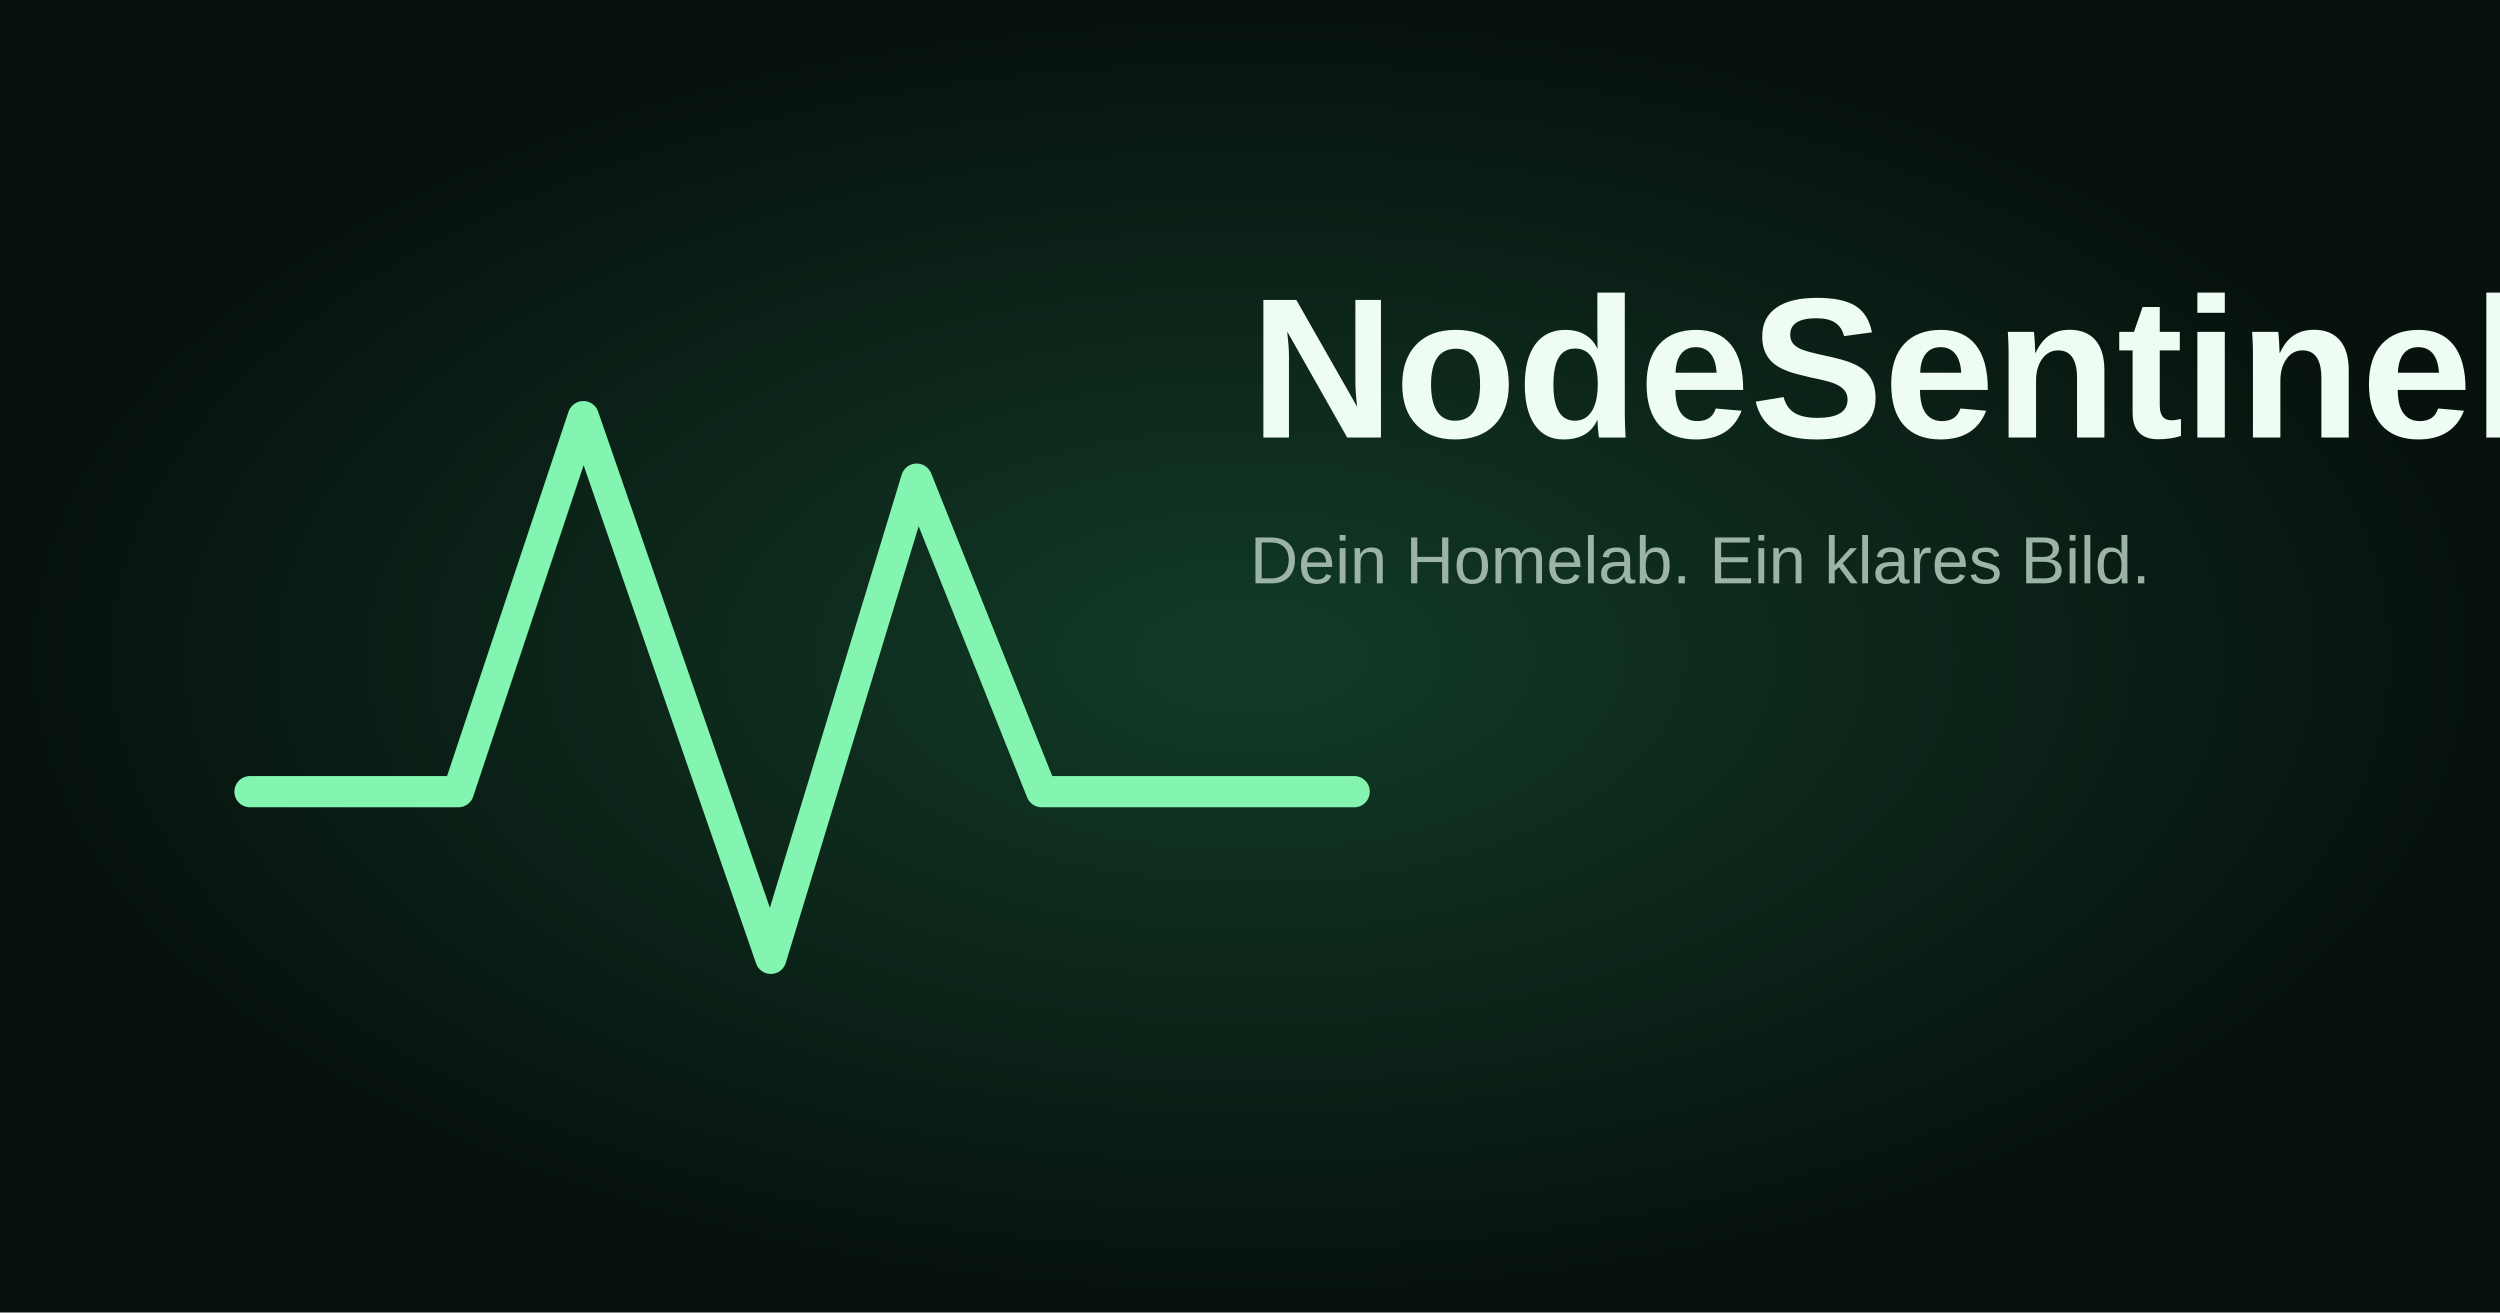
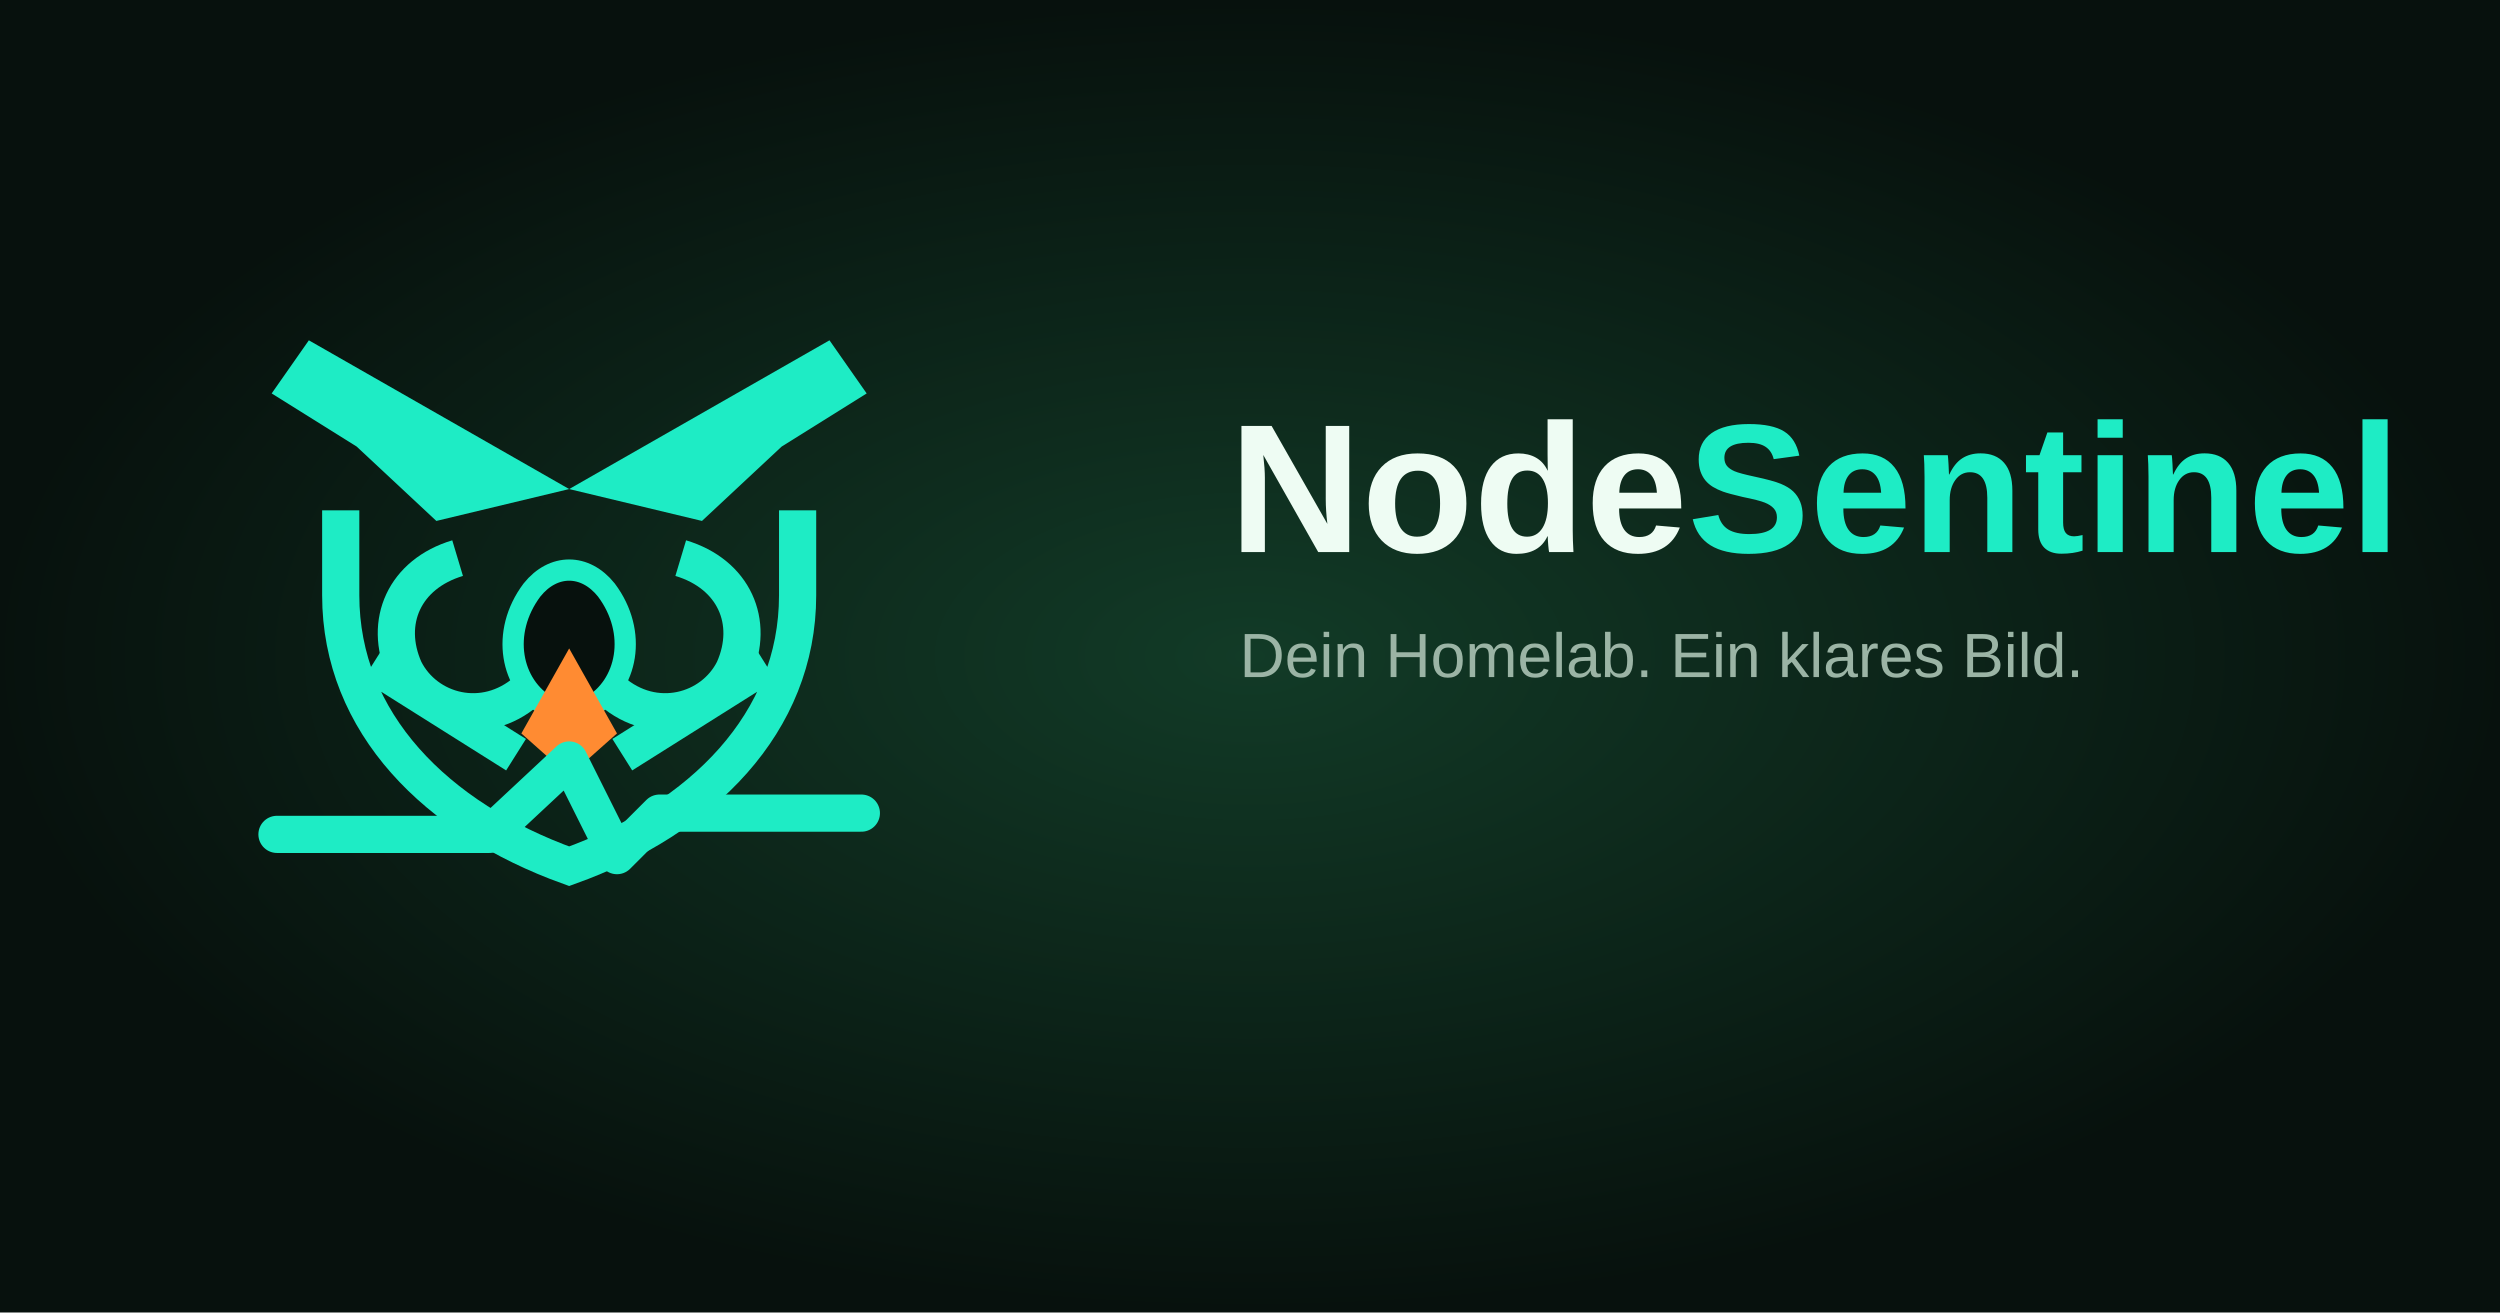
<svg xmlns="http://www.w3.org/2000/svg" width="1200" height="630" viewBox="0 0 1200 630">
  <defs>
    <radialGradient id="g">
      <stop stop-color="#123b27" />
      <stop offset="1" stop-color="#07110d" />
    </radialGradient>
  </defs>
  <rect width="1200" height="630" fill="url(#g)" />
-   <path d="M120 380h100l60-180 90 260 70-230 60 150h150" fill="none" stroke="#83f5b1" stroke-width="15" stroke-linecap="round" stroke-linejoin="round" />
-   <text x="600" y="210" fill="#eefcf3" font-family="Arial,sans-serif" font-size="96" font-weight="700">NodeSentinel</text>
-   <text x="600" y="280" fill="#9bb4a5" font-family="Arial,sans-serif" font-size="32">Dein Homelab. Ein klares Bild.</text>
+   <g transform="translate(110 120) scale(2.55)">
+     <path fill="#1eecc5" d="M15 17 64 45 39 51 24 37 8 27l7-10Zm98 0L64 45l25 6 15-14 16-10-7-10Z" />
+     <path fill="none" stroke="#1eecc5" stroke-width="7" d="M21 49v16c0 24 18 42 43 51 25-9 43-27 43-51V49M27 78l27 17m47-17L74 95" />
+     <path fill="none" stroke="#1eecc5" stroke-width="7" d="M43 58c-10 3-14 12-10 21 4 8 15 11 23 4 5-4 8-12 4-17m25-8c10 3 14 12 10 21-4 8-15 11-23 4-5-4-8-12-4-17" />
+     <path fill="#07110d" stroke="#1eecc5" stroke-width="4" d="M57 64c-6 8-4 18 3 22 3 2 6 2 8 0 7-4 9-14 3-22-4-5-10-5-14 0Z" />
+     <path fill="#ff8b32" d="m64 75 9 16-9 8-9-8 9-16Z" />
+     <path fill="none" stroke="#1eecc5" stroke-width="7" stroke-linecap="round" stroke-linejoin="round" d="M9 110h40l15-14 9 18 8-8h38" />
+   </g>
+   <text x="590" y="265" fill="#eefcf3" font-family="Arial,sans-serif" font-size="88" font-weight="700">Node<tspan fill="#1eecc5">Sentinel</tspan>
+   </text>
+   <text x="595" y="325" fill="#9bb4a5" font-family="Arial,sans-serif" font-size="30">Dein Homelab. Ein klares Bild.</text>
</svg>
